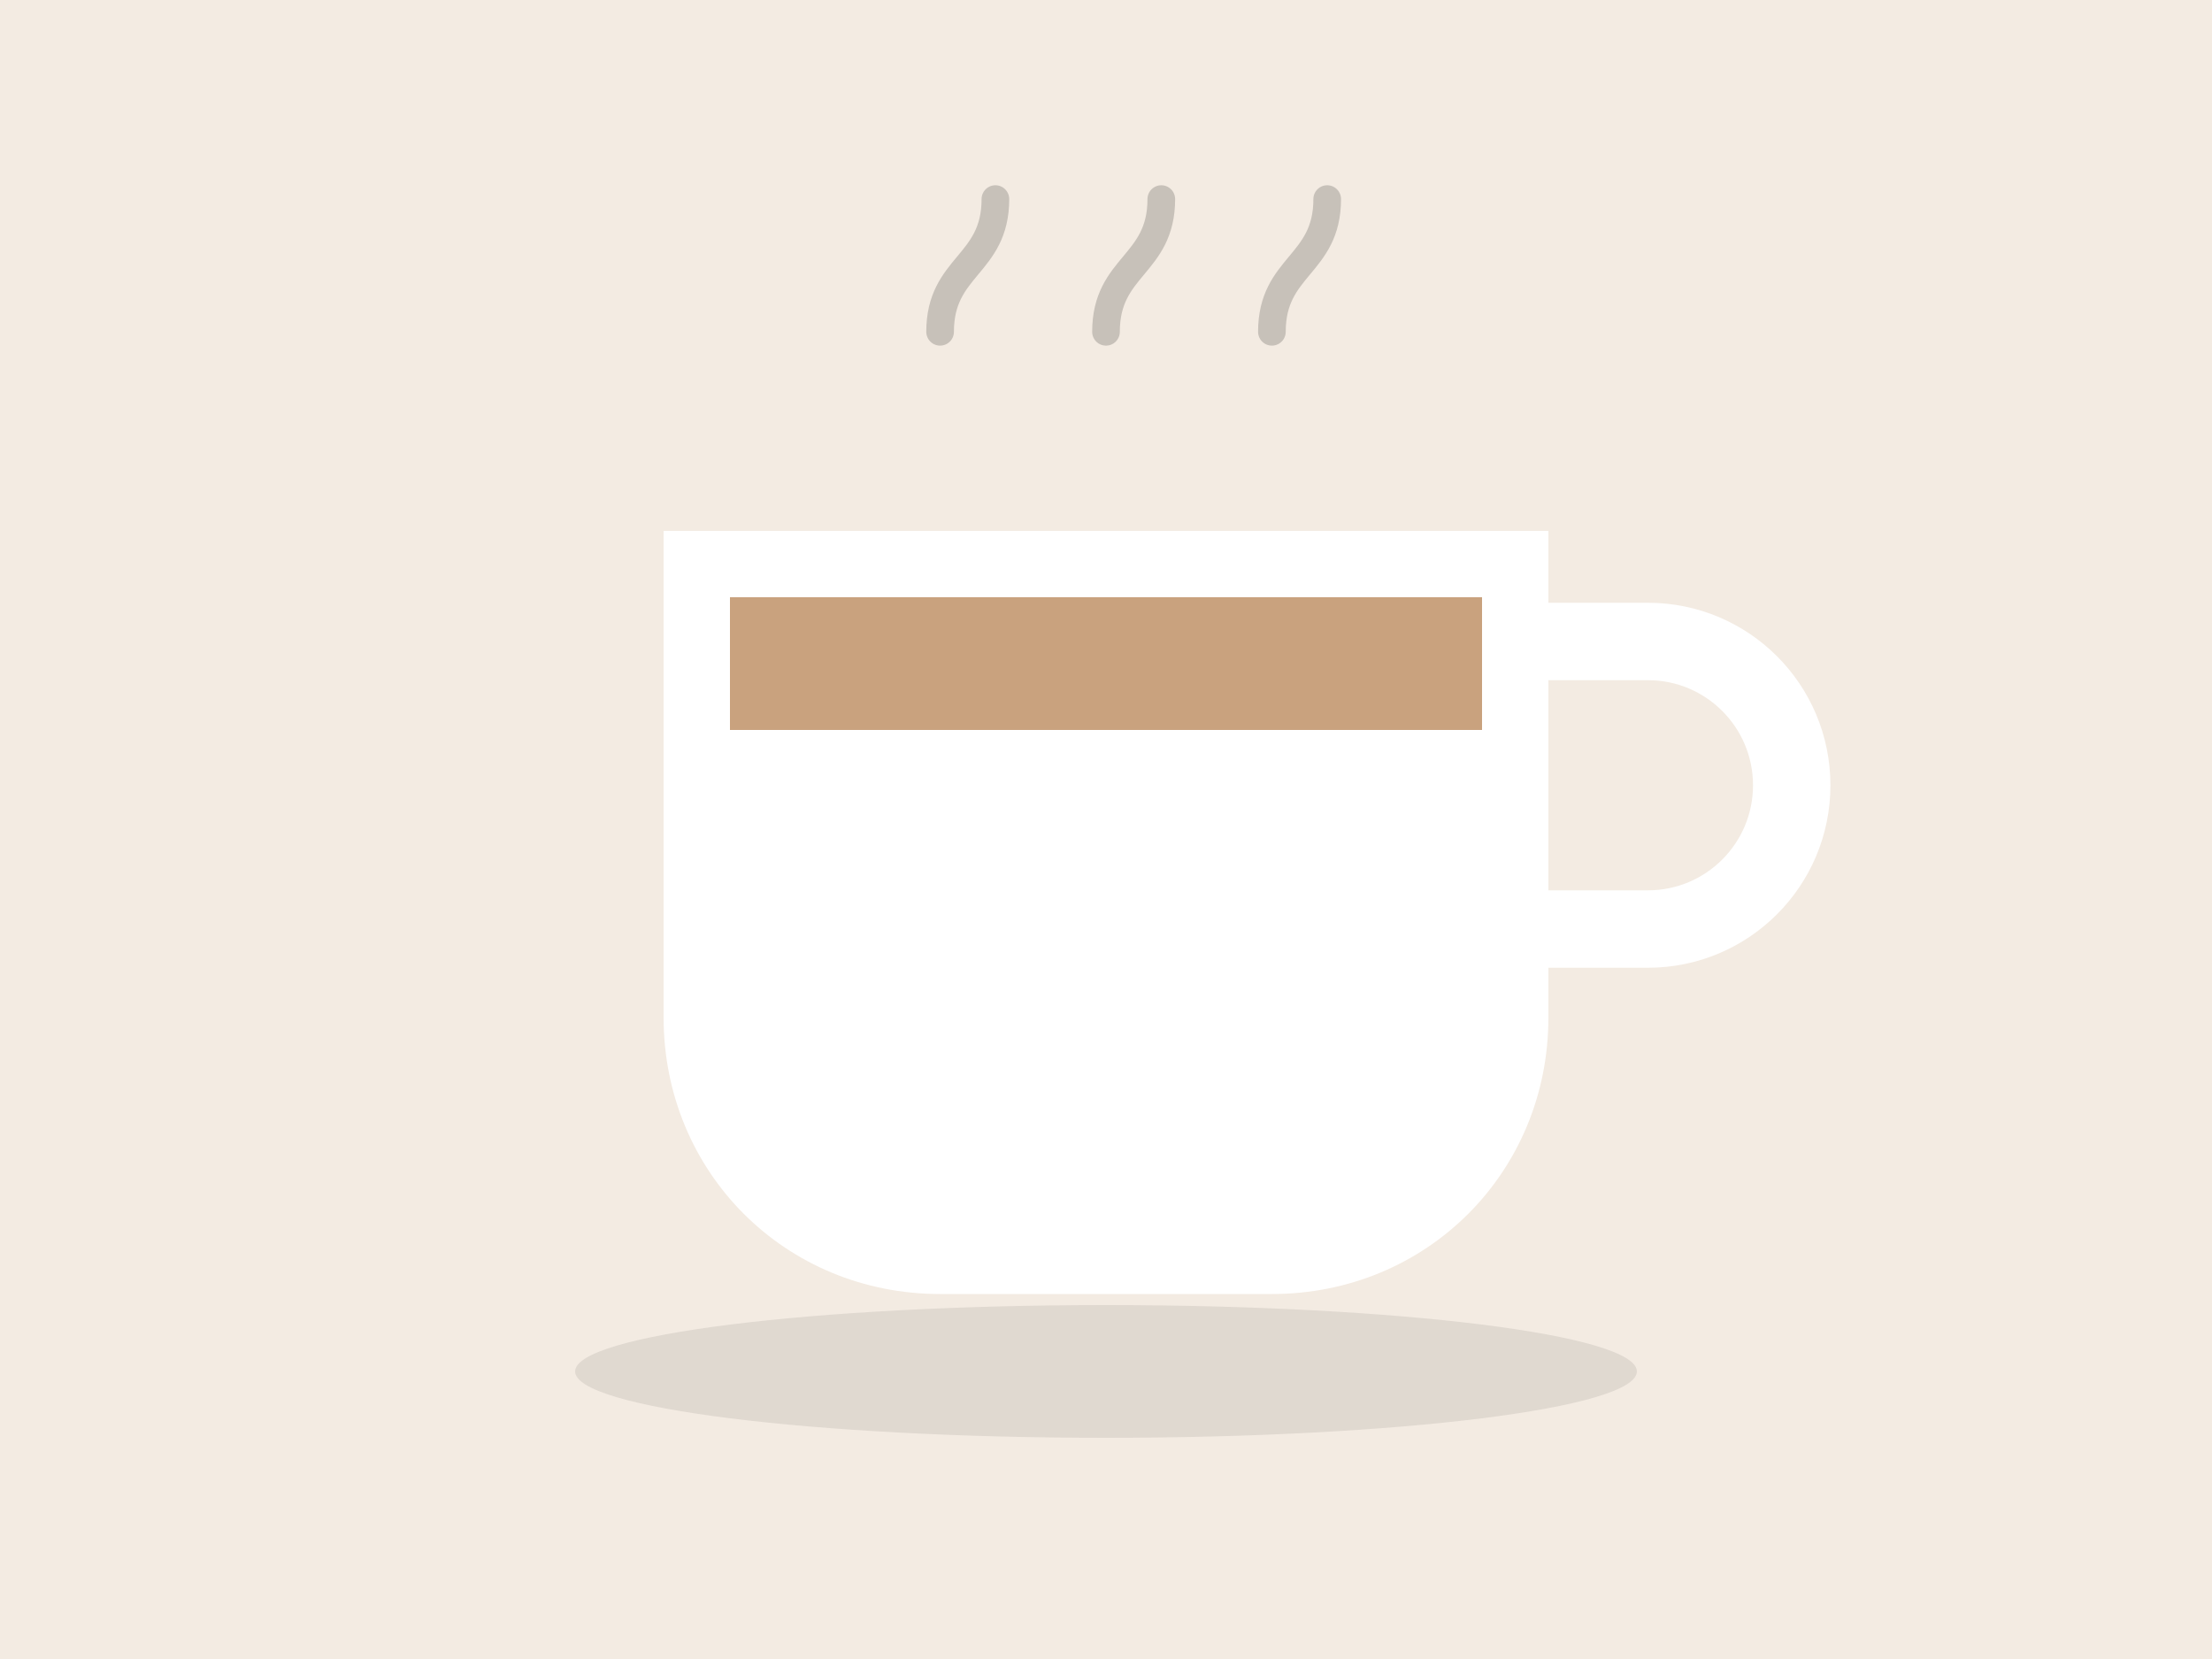
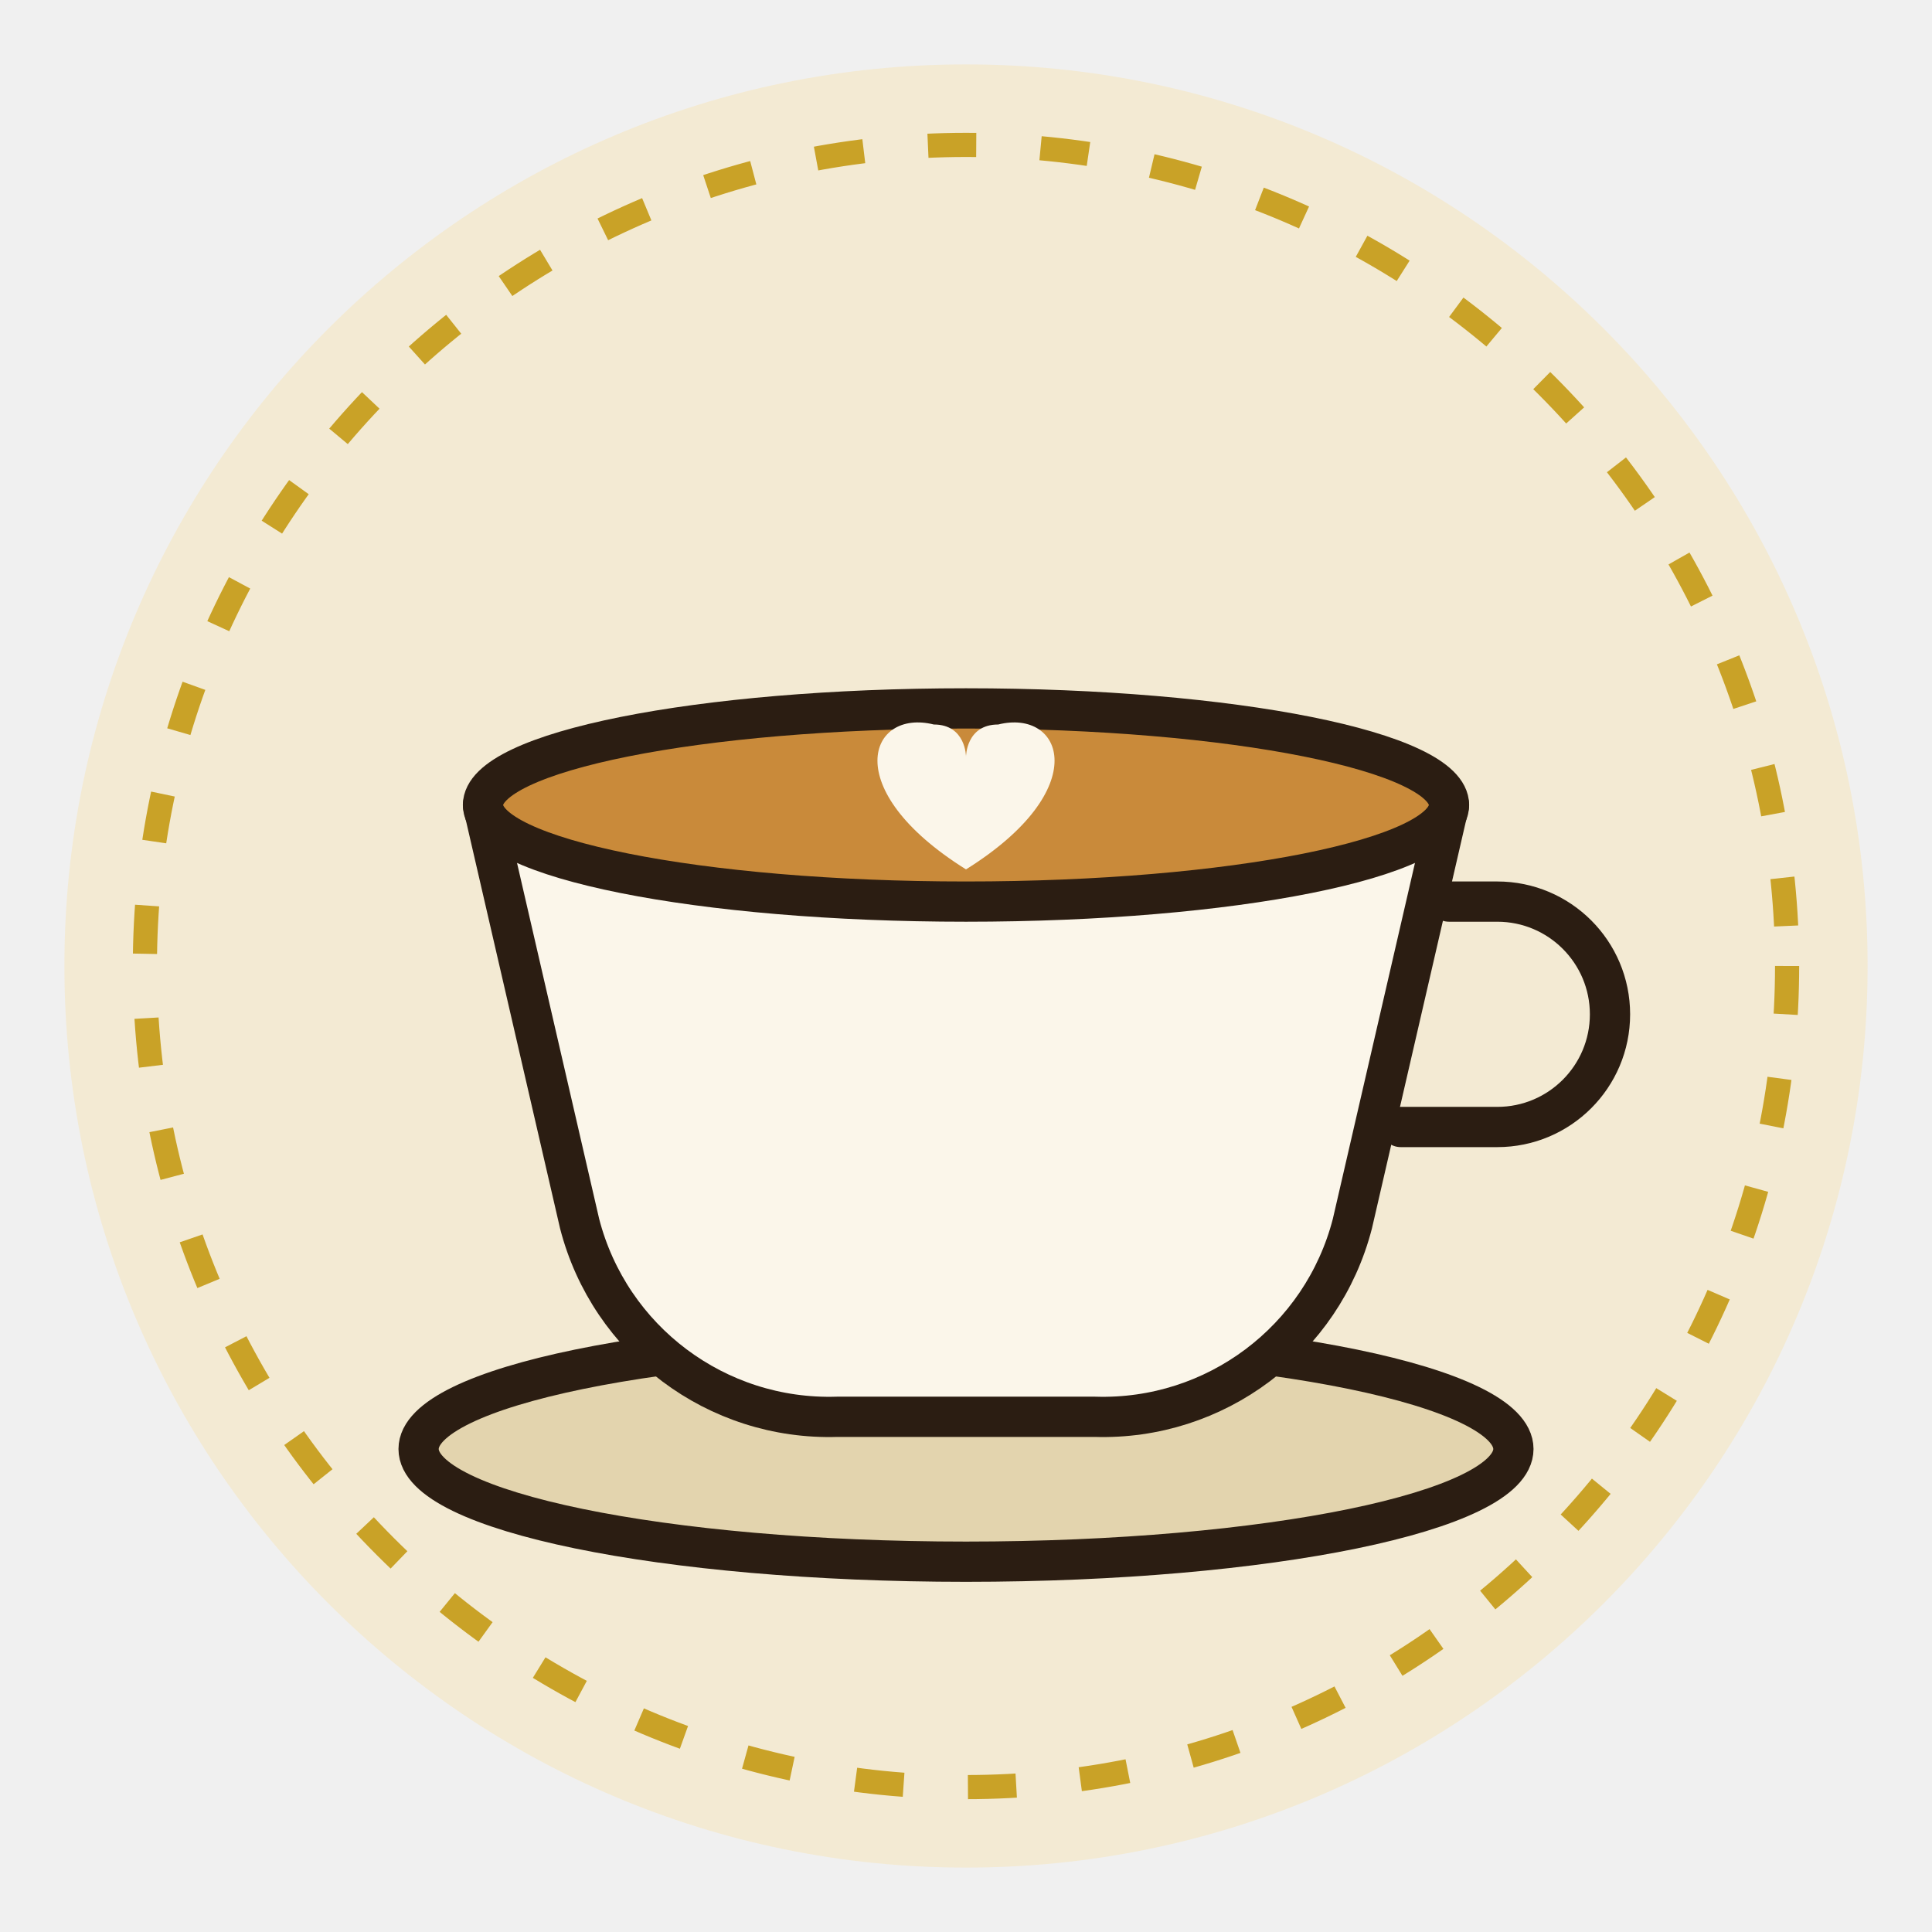
- <svg xmlns="http://www.w3.org/2000/svg" viewBox="0 0 400 300">
-   <rect width="400" height="300" fill="#f3ebe2" />
-   <ellipse cx="200" cy="248" rx="96" ry="12" fill="rgba(0,0,0,0.08)" />
-   <path d="M120 96h160v88c0 28-22 50-50 50h-60c-28 0-50-22-50-50z" fill="#ffffff" />
-   <path d="M280 116h18a26 26 0 0 1 0 52h-18" fill="none" stroke="#ffffff" stroke-width="14" />
-   <path d="M132 108h136v24H132z" fill="#c9a27e" />
-   <path d="M170 60c0-12 10-12 10-24M200 60c0-12 10-12 10-24M230 60c0-12 10-12 10-24" fill="none" stroke="rgba(0,0,0,0.18)" stroke-width="5" stroke-linecap="round" />
+ <svg xmlns="http://www.w3.org/2000/svg" viewBox="0 0 120 120">
+   <circle cx="60" cy="60" r="56" fill="#f3ead3" />
+   <circle cx="60" cy="60" r="51" fill="none" stroke="#c9a227" stroke-width="1.5" stroke-dasharray="3 4" />
+   <ellipse cx="60" cy="90" rx="34" ry="7" fill="#e3d4ae" stroke="#2b1d12" stroke-width="2.5" stroke-linejoin="round" stroke-linecap="round" />
+   <path d="M30 50 h60 l-6 26 a16 16 0 0 1 -16 12 h-16 a16 16 0 0 1 -16 -12 z" fill="#fbf6ea" stroke="#2b1d12" stroke-width="2.5" stroke-linejoin="round" stroke-linecap="round" />
+   <path d="M90 56 h3 a7 7 0 0 1 0 14 h-6" fill="none" stroke="#2b1d12" stroke-width="2.5" stroke-linejoin="round" stroke-linecap="round" />
+   <ellipse cx="60" cy="50" rx="30" ry="6" fill="#c98a3a" stroke="#2b1d12" stroke-width="2.5" stroke-linejoin="round" stroke-linecap="round" />
+   <path d="M60 54 c-8 -5 -6 -10 -2 -9 c2 0 2 2 2 2 c0 0 0 -2 2 -2 c4 -1 6 4 -2 9z" fill="#fbf6ea" />
</svg>
